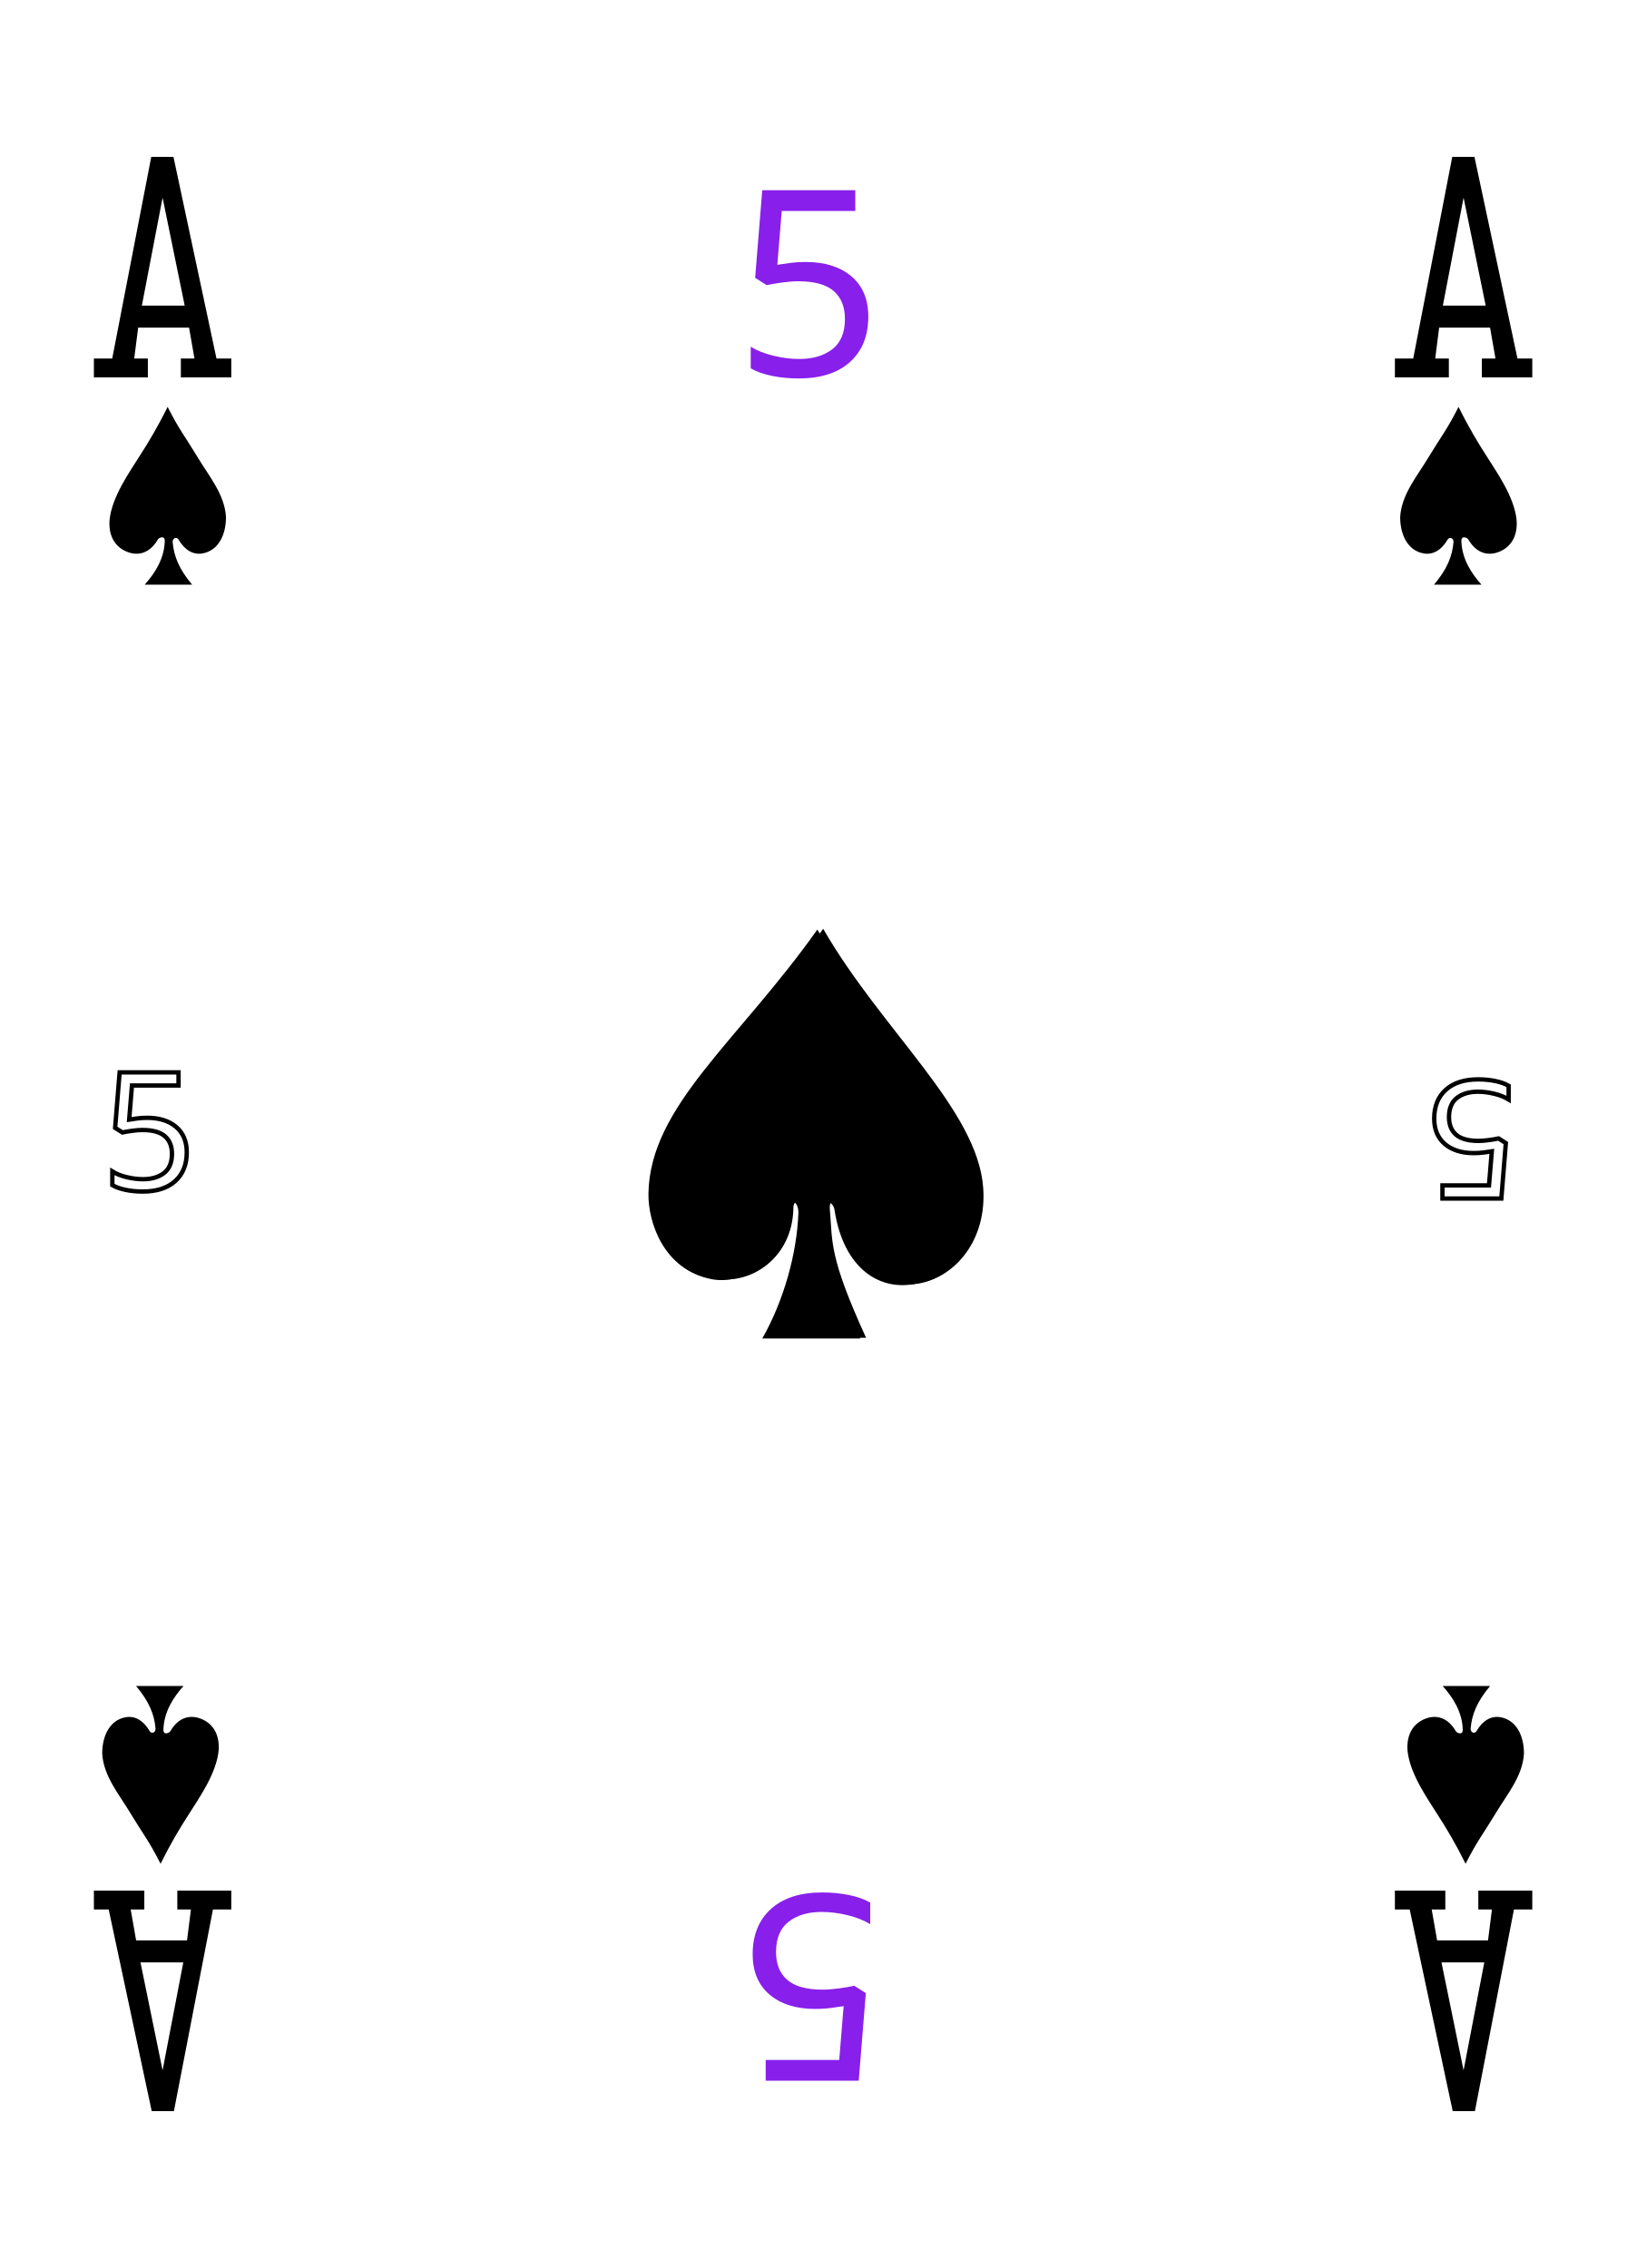
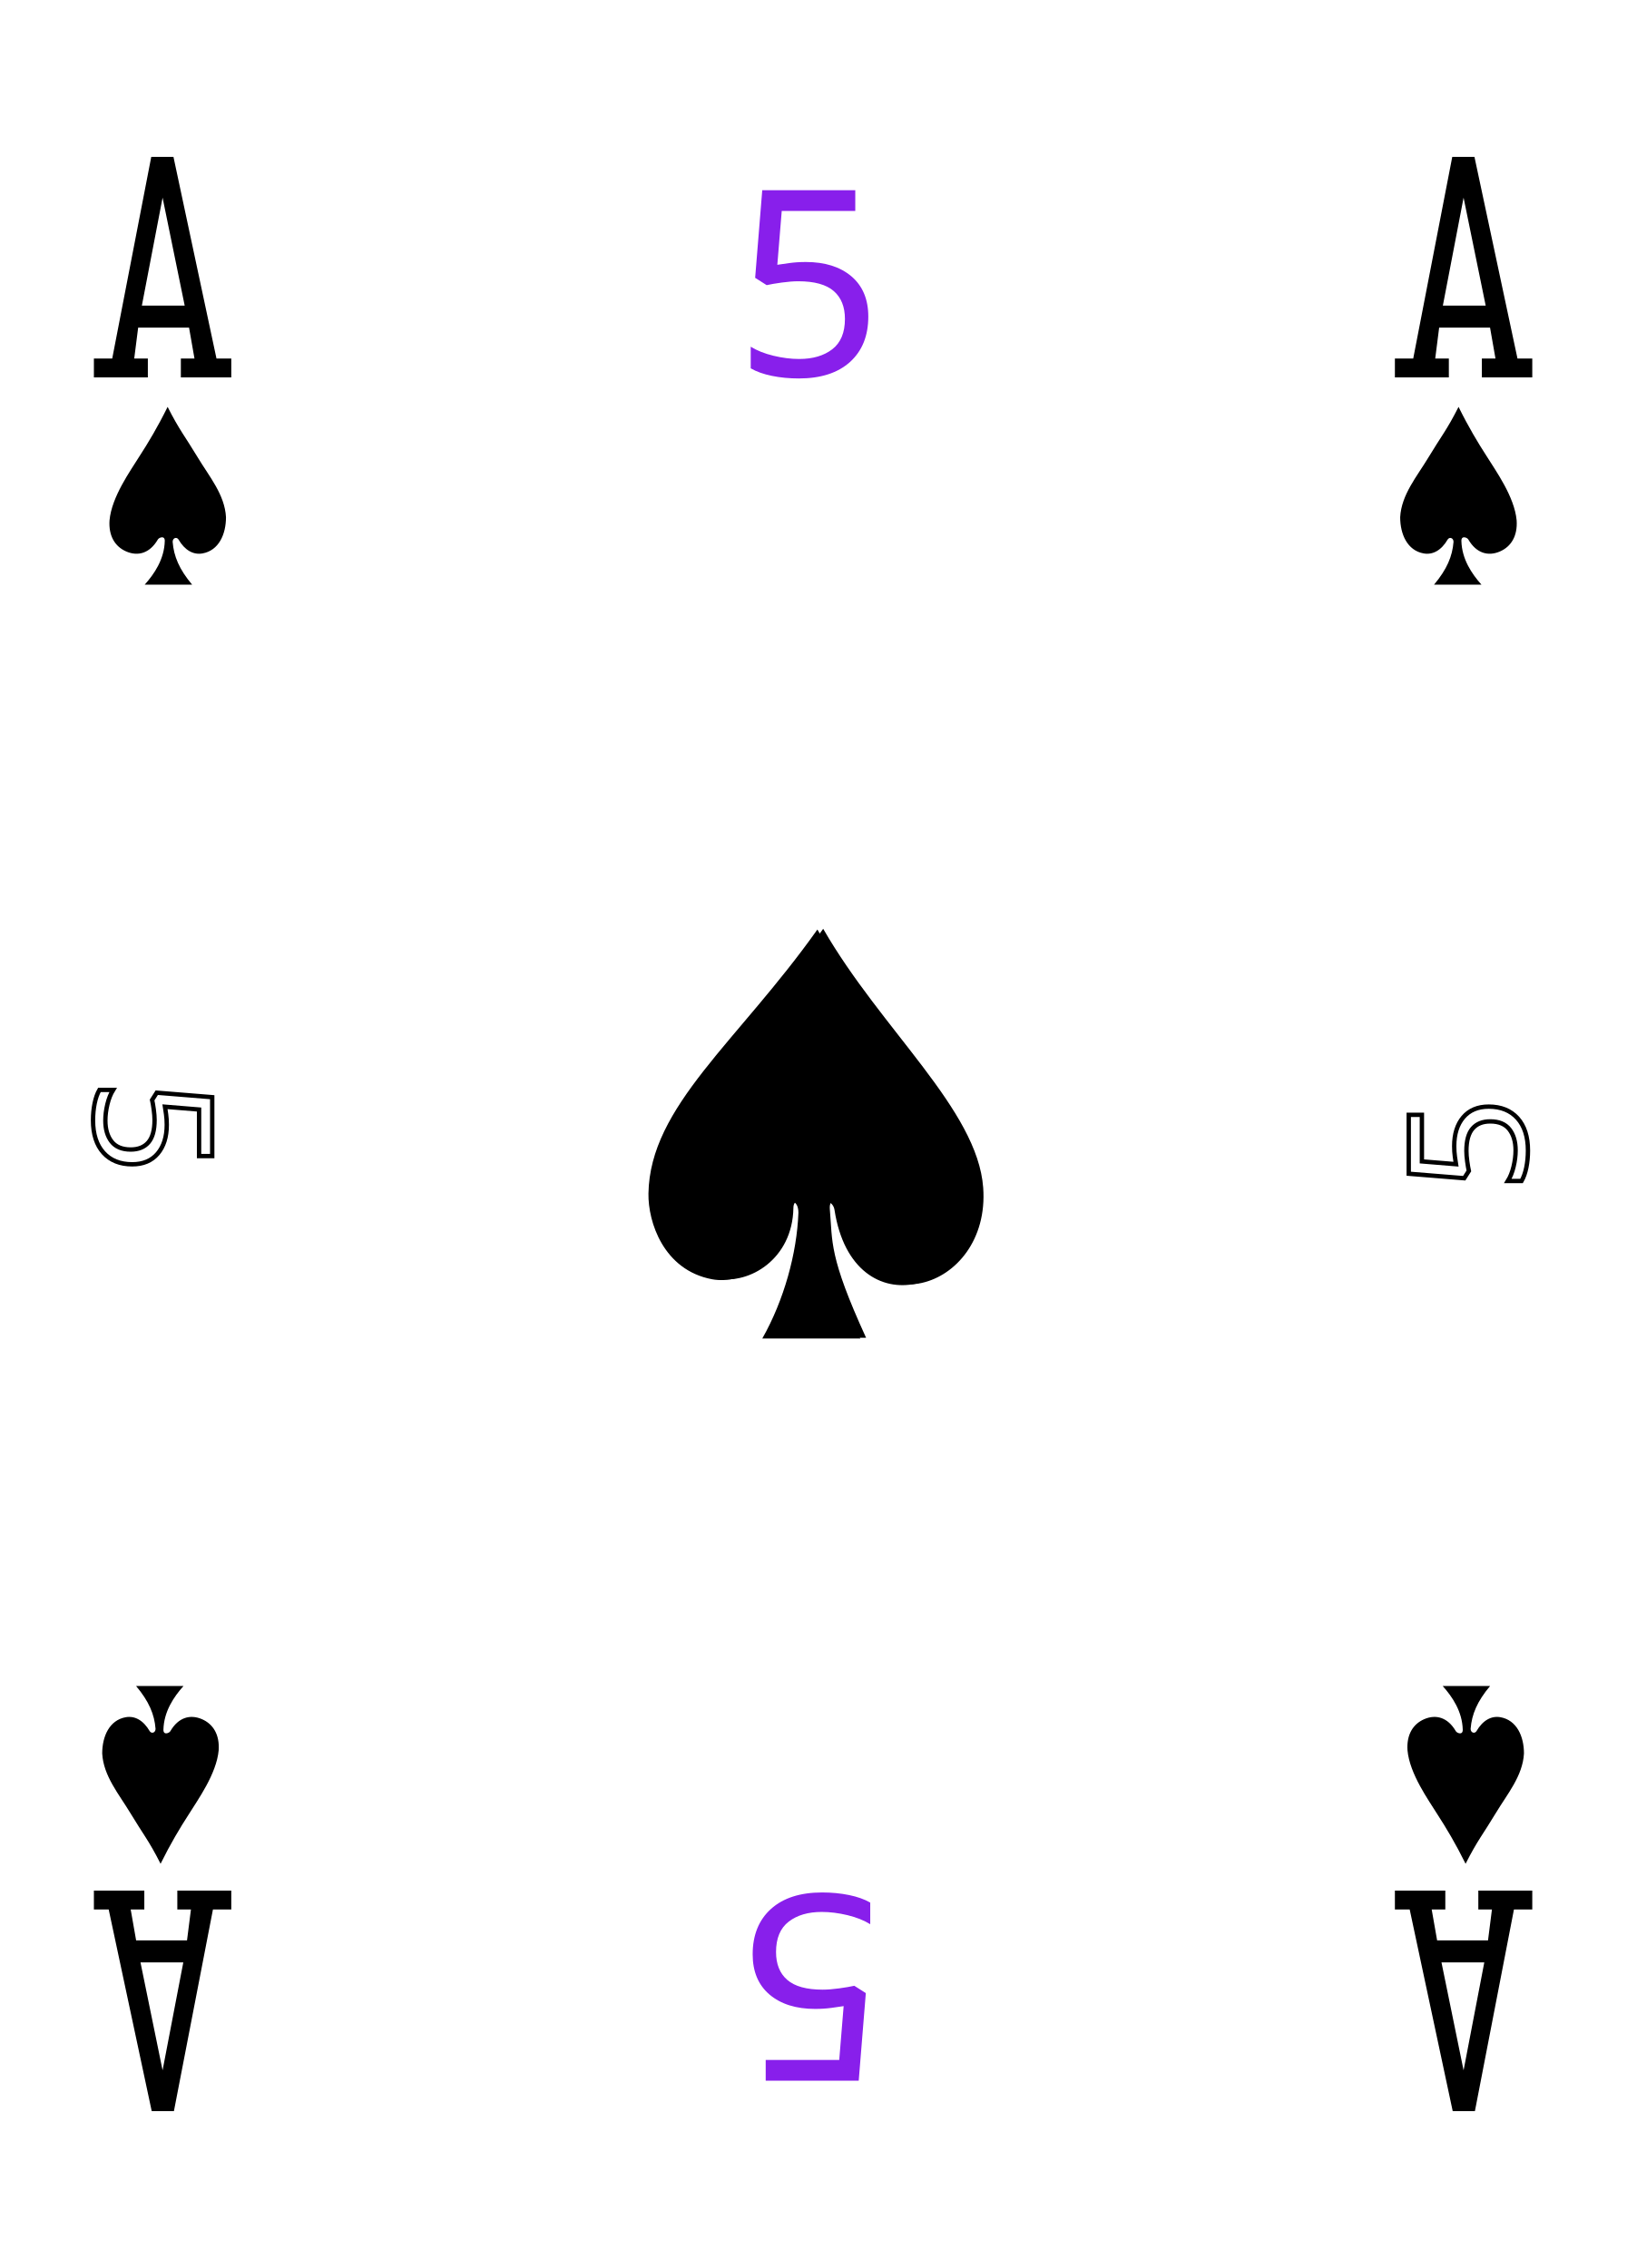
<svg xmlns="http://www.w3.org/2000/svg" xmlns:xlink="http://www.w3.org/1999/xlink" width="224.25" height="312.781" id="svg18947" version="1.1">
  <defs id="defs18949">
    <linearGradient id="linearGradient3006">
      <stop style="stop-color:#ffffff;stop-opacity:1;" offset="0" id="stop3008" />
      <stop id="stop3014" offset="0.377" style="stop-color:#7f7f7f;stop-opacity:1;" />
      <stop style="stop-color:#ffffff;stop-opacity:1;" offset="0.802" id="stop3016" />
      <stop style="stop-color:#cccccc;stop-opacity:1" offset="1" id="stop3010" />
    </linearGradient>
    <linearGradient id="linearGradient3804">
      <stop style="stop-color:#000000;stop-opacity:1;" offset="0" id="stop3806" />
      <stop id="stop3812" offset="0.5" style="stop-color:#333333;stop-opacity:1" />
      <stop style="stop-color:#000000;stop-opacity:1;" offset="1" id="stop3808" />
    </linearGradient>
    <linearGradient id="linearGradient3833">
      <stop style="stop-color:#000000;stop-opacity:1;" offset="0" id="stop3835" />
      <stop id="stop3841" offset="0.5" style="stop-color:#333333;stop-opacity:1" />
      <stop style="stop-color:#000000;stop-opacity:1" offset="1" id="stop3837" />
    </linearGradient>
    <linearGradient id="linearGradient3851">
      <stop style="stop-color:#808080;stop-opacity:1;" offset="0" id="stop3853" />
      <stop id="stop3859" offset="0.5" style="stop-color:#ffffff;stop-opacity:1;" />
      <stop style="stop-color:#808080;stop-opacity:1;" offset="1" id="stop3855" />
    </linearGradient>
    <radialGradient xlink:href="#linearGradient3933-4-3" id="radialGradient3939-7-7" cx="44.15" cy="208.928" fx="44.15" fy="208.928" r="74.727" gradientTransform="matrix(0.9724199,-0.00350785,0.00204639,0.4092987,4026.407,-290.6514)" gradientUnits="userSpaceOnUse" />
    <linearGradient id="linearGradient3933-4-3">
      <stop style="stop-color:#000000;stop-opacity:1;" offset="0" id="stop3935-0-7" />
      <stop style="stop-color:#000000;stop-opacity:0;" offset="1" id="stop3937-9-2" />
    </linearGradient>
    <linearGradient xlink:href="#linearGradient3006-1-5" id="linearGradient3012-2-7" x1="81.906" y1="294.384" x2="178.156" y2="294.384" gradientUnits="userSpaceOnUse" gradientTransform="translate(3914.848,-255.2825)" />
    <linearGradient id="linearGradient3006-1-5">
      <stop style="stop-color:#ffffff;stop-opacity:1;" offset="0" id="stop3008-6-4" />
      <stop id="stop3014-8-12" offset="0.377" style="stop-color:#7f7f7f;stop-opacity:1;" />
      <stop style="stop-color:#ffffff;stop-opacity:1;" offset="0.802" id="stop3016-5-0" />
      <stop style="stop-color:#cccccc;stop-opacity:1" offset="1" id="stop3010-7-0" />
    </linearGradient>
    <linearGradient gradientTransform="translate(3914.848,-376.2825)" xlink:href="#linearGradient3804-6-4" id="linearGradient3810-9-1" x1="65.224" y1="394.696" x2="156.749" y2="394.696" gradientUnits="userSpaceOnUse" />
    <linearGradient id="linearGradient3804-6-4">
      <stop style="stop-color:#000000;stop-opacity:1;" offset="0" id="stop3806-1-6" />
      <stop id="stop3812-4-0" offset="0.5" style="stop-color:#333333;stop-opacity:1" />
      <stop style="stop-color:#000000;stop-opacity:1;" offset="1" id="stop3808-2-7" />
    </linearGradient>
    <radialGradient xlink:href="#linearGradient3024-3-7" id="radialGradient3030-7-1" cx="114.593" cy="428.493" fx="114.593" fy="428.493" r="43.142" gradientTransform="matrix(0.7913852,4.4166814e-8,0,0.4810074,3940.863,-177.7307)" gradientUnits="userSpaceOnUse" />
    <linearGradient id="linearGradient3024-3-7">
      <stop id="stop3028-2-7" offset="0" style="stop-color:#000000;stop-opacity:1" />
      <stop id="stop3026-2-7" offset="1" style="stop-color:#242424;stop-opacity:1;" />
    </linearGradient>
    <linearGradient gradientTransform="translate(3914.848,-376.2825)" xlink:href="#linearGradient3101-2-3" id="linearGradient3113-4-7" gradientUnits="userSpaceOnUse" x1="145.602" y1="375.926" x2="183.78" y2="390.783" />
    <linearGradient id="linearGradient3101-2-3">
      <stop style="stop-color:#000000;stop-opacity:1;" offset="0" id="stop3103-4-3" />
      <stop style="stop-color:#000000;stop-opacity:0;" offset="1" id="stop3105-5-5" />
    </linearGradient>
    <linearGradient gradientTransform="translate(3914.848,-376.2825)" xlink:href="#linearGradient3101-2-3" id="linearGradient3107-7-9" x1="113.006" y1="395.661" x2="116.814" y2="405.196" gradientUnits="userSpaceOnUse" />
    <linearGradient xlink:href="#linearGradient3833-1-81" id="linearGradient3086-3-9" gradientUnits="userSpaceOnUse" gradientTransform="matrix(0.4384643,7.9081918e-4,-6.5324466e-4,0.5308057,903.2701,-3758.355)" x1="-158.781" y1="459.141" x2="-128.625" y2="459.141" />
    <linearGradient id="linearGradient3833-1-81">
      <stop style="stop-color:#000000;stop-opacity:1;" offset="0" id="stop3835-5-82" />
      <stop id="stop3841-2-6" offset="0.5" style="stop-color:#333333;stop-opacity:1" />
      <stop style="stop-color:#000000;stop-opacity:1" offset="1" id="stop3837-7-6" />
    </linearGradient>
    <linearGradient xlink:href="#linearGradient3851-5-38" id="linearGradient3088-8-0" gradientUnits="userSpaceOnUse" gradientTransform="matrix(0.4384643,7.9081918e-4,-6.5324466e-4,0.5308057,970.1511,-3759.495)" x1="-311.312" y1="463.516" x2="-281.156" y2="463.516" />
    <linearGradient id="linearGradient3851-5-38">
      <stop style="stop-color:#808080;stop-opacity:1;" offset="0" id="stop3853-1-0" />
      <stop id="stop3859-7-1" offset="0.5" style="stop-color:#ffffff;stop-opacity:1;" />
      <stop style="stop-color:#808080;stop-opacity:1;" offset="1" id="stop3855-1-2" />
    </linearGradient>
    <radialGradient xlink:href="#linearGradient3933-4" id="radialGradient3939-7" cx="44.15" cy="208.928" fx="44.15" fy="208.928" r="74.727" gradientTransform="matrix(0.9724199,-0.00350785,0.00204639,0.4092987,4026.407,-290.6515)" gradientUnits="userSpaceOnUse" />
    <linearGradient id="linearGradient3933-4">
      <stop style="stop-color:#000000;stop-opacity:1;" offset="0" id="stop3935-0" />
      <stop style="stop-color:#000000;stop-opacity:0;" offset="1" id="stop3937-9" />
    </linearGradient>
    <linearGradient xlink:href="#linearGradient3006-1" id="linearGradient3012-2" x1="81.906" y1="294.384" x2="178.156" y2="294.384" gradientUnits="userSpaceOnUse" gradientTransform="translate(3914.848,-255.2825)" />
    <linearGradient id="linearGradient3006-1">
      <stop style="stop-color:#ffffff;stop-opacity:1;" offset="0" id="stop3008-6" />
      <stop id="stop3014-8" offset="0.377" style="stop-color:#7f7f7f;stop-opacity:1;" />
      <stop style="stop-color:#ffffff;stop-opacity:1;" offset="0.802" id="stop3016-5" />
      <stop style="stop-color:#cccccc;stop-opacity:1" offset="1" id="stop3010-7" />
    </linearGradient>
    <linearGradient gradientTransform="translate(3914.848,-376.2825)" xlink:href="#linearGradient3804-6" id="linearGradient3810-9" x1="65.224" y1="394.696" x2="156.749" y2="394.696" gradientUnits="userSpaceOnUse" />
    <linearGradient id="linearGradient3804-6">
      <stop style="stop-color:#000000;stop-opacity:1;" offset="0" id="stop3806-1" />
      <stop id="stop3812-4" offset="0.5" style="stop-color:#333333;stop-opacity:1" />
      <stop style="stop-color:#000000;stop-opacity:1;" offset="1" id="stop3808-2" />
    </linearGradient>
    <radialGradient xlink:href="#linearGradient3024-3" id="radialGradient3030-7" cx="114.593" cy="428.493" fx="114.593" fy="428.493" r="43.142" gradientTransform="matrix(0.7913852,4.4166814e-8,0,0.4810074,3940.863,-177.7307)" gradientUnits="userSpaceOnUse" />
    <linearGradient id="linearGradient3024-3">
      <stop id="stop3028-2" offset="0" style="stop-color:#000000;stop-opacity:1" />
      <stop id="stop3026-2" offset="1" style="stop-color:#242424;stop-opacity:1;" />
    </linearGradient>
    <linearGradient gradientTransform="translate(3914.848,-376.2825)" xlink:href="#linearGradient3101-2" id="linearGradient3113-4" gradientUnits="userSpaceOnUse" x1="145.602" y1="375.926" x2="183.78" y2="390.783" />
    <linearGradient id="linearGradient3101-2">
      <stop style="stop-color:#000000;stop-opacity:1;" offset="0" id="stop3103-4" />
      <stop style="stop-color:#000000;stop-opacity:0;" offset="1" id="stop3105-5" />
    </linearGradient>
    <linearGradient gradientTransform="translate(3914.848,-376.2825)" xlink:href="#linearGradient3101-2" id="linearGradient3107-7" x1="113.006" y1="395.661" x2="116.814" y2="405.196" gradientUnits="userSpaceOnUse" />
    <linearGradient xlink:href="#linearGradient3833-1" id="linearGradient3086-3" gradientUnits="userSpaceOnUse" gradientTransform="matrix(0.4384643,7.9081918e-4,-6.5324466e-4,0.5308057,903.2701,-3758.355)" x1="-158.781" y1="459.141" x2="-128.625" y2="459.141" />
    <linearGradient id="linearGradient3833-1">
      <stop style="stop-color:#000000;stop-opacity:1;" offset="0" id="stop3835-5" />
      <stop id="stop3841-2" offset="0.5" style="stop-color:#333333;stop-opacity:1" />
      <stop style="stop-color:#000000;stop-opacity:1" offset="1" id="stop3837-7" />
    </linearGradient>
    <linearGradient xlink:href="#linearGradient3851-5" id="linearGradient3088-8" gradientUnits="userSpaceOnUse" gradientTransform="matrix(0.4384643,7.9081918e-4,-6.5324466e-4,0.5308057,970.1512,-3759.495)" x1="-311.312" y1="463.516" x2="-281.156" y2="463.516" />
    <linearGradient id="linearGradient3851-5">
      <stop style="stop-color:#808080;stop-opacity:1;" offset="0" id="stop3853-1" />
      <stop id="stop3859-7" offset="0.5" style="stop-color:#ffffff;stop-opacity:1;" />
      <stop style="stop-color:#808080;stop-opacity:1;" offset="1" id="stop3855-1" />
    </linearGradient>
    <radialGradient xlink:href="#linearGradient3933-4-1" id="radialGradient3939-7-9" cx="44.15" cy="208.928" fx="44.15" fy="208.928" r="74.727" gradientTransform="matrix(0.9724199,-0.00350785,0.00204639,0.4092987,3999.1,-324.0036)" gradientUnits="userSpaceOnUse" />
    <linearGradient id="linearGradient3933-4-1">
      <stop style="stop-color:#000000;stop-opacity:1;" offset="0" id="stop3935-0-5" />
      <stop style="stop-color:#000000;stop-opacity:0;" offset="1" id="stop3937-9-7" />
    </linearGradient>
    <linearGradient xlink:href="#linearGradient3006-1-3" id="linearGradient3012-2-3" x1="81.906" y1="294.384" x2="178.156" y2="294.384" gradientUnits="userSpaceOnUse" gradientTransform="translate(3889.116,-292.3874)" />
    <linearGradient id="linearGradient3006-1-3">
      <stop style="stop-color:#ffffff;stop-opacity:1;" offset="0" id="stop3008-6-42" />
      <stop id="stop3014-8-2" offset="0.377" style="stop-color:#7f7f7f;stop-opacity:1;" />
      <stop style="stop-color:#ffffff;stop-opacity:1;" offset="0.802" id="stop3016-5-01" />
      <stop style="stop-color:#cccccc;stop-opacity:1" offset="1" id="stop3010-7-2" />
    </linearGradient>
    <linearGradient gradientTransform="translate(3889.116,-413.3874)" xlink:href="#linearGradient3804-6-7" id="linearGradient3810-9-7" x1="65.224" y1="394.696" x2="156.749" y2="394.696" gradientUnits="userSpaceOnUse" />
    <linearGradient id="linearGradient3804-6-7">
      <stop style="stop-color:#000000;stop-opacity:1;" offset="0" id="stop3806-1-0" />
      <stop id="stop3812-4-2" offset="0.5" style="stop-color:#333333;stop-opacity:1" />
      <stop style="stop-color:#000000;stop-opacity:1;" offset="1" id="stop3808-2-4" />
    </linearGradient>
    <radialGradient xlink:href="#linearGradient3024-3-3" id="radialGradient3030-7-10" cx="114.593" cy="428.493" fx="114.593" fy="428.493" r="43.142" gradientTransform="matrix(0.7913852,4.4166814e-8,0,0.4810074,3915.131,-214.8356)" gradientUnits="userSpaceOnUse" />
    <linearGradient id="linearGradient3024-3-3">
      <stop id="stop3028-2-73" offset="0" style="stop-color:#000000;stop-opacity:1" />
      <stop id="stop3026-2-9" offset="1" style="stop-color:#242424;stop-opacity:1;" />
    </linearGradient>
    <linearGradient gradientTransform="translate(3889.116,-413.3874)" xlink:href="#linearGradient3101-2-9" id="linearGradient3113-4-5" gradientUnits="userSpaceOnUse" x1="145.602" y1="375.926" x2="183.78" y2="390.783" />
    <linearGradient id="linearGradient3101-2-9">
      <stop style="stop-color:#000000;stop-opacity:1;" offset="0" id="stop3103-4-7" />
      <stop style="stop-color:#000000;stop-opacity:0;" offset="1" id="stop3105-5-2" />
    </linearGradient>
    <linearGradient gradientTransform="translate(3889.116,-413.3874)" xlink:href="#linearGradient3101-2-9" id="linearGradient3107-7-0" x1="113.006" y1="395.661" x2="116.814" y2="405.196" gradientUnits="userSpaceOnUse" />
    <linearGradient xlink:href="#linearGradient3833-1-8" id="linearGradient3086-3-2" gradientUnits="userSpaceOnUse" gradientTransform="matrix(0.4384643,7.9081918e-4,-6.5324466e-4,0.5308057,860.242,-3744.662)" x1="-158.781" y1="459.141" x2="-128.625" y2="459.141" />
    <linearGradient id="linearGradient3833-1-8">
      <stop style="stop-color:#000000;stop-opacity:1;" offset="0" id="stop3835-5-6" />
      <stop id="stop3841-2-7" offset="0.5" style="stop-color:#333333;stop-opacity:1" />
      <stop style="stop-color:#000000;stop-opacity:1" offset="1" id="stop3837-7-0" />
    </linearGradient>
    <linearGradient xlink:href="#linearGradient3851-5-1" id="linearGradient3088-8-8" gradientUnits="userSpaceOnUse" gradientTransform="matrix(0.4384643,7.9081918e-4,-6.5324466e-4,0.5308057,927.123,-3745.802)" x1="-311.312" y1="463.516" x2="-281.156" y2="463.516" />
    <linearGradient id="linearGradient3851-5-1">
      <stop style="stop-color:#808080;stop-opacity:1;" offset="0" id="stop3853-1-8" />
      <stop id="stop3859-7-3" offset="0.5" style="stop-color:#ffffff;stop-opacity:1;" />
      <stop style="stop-color:#808080;stop-opacity:1;" offset="1" id="stop3855-1-0" />
    </linearGradient>
  </defs>
  <g transform="translate(-247.874,-381.6862)" id="layer1">
    <g transform="matrix(0.95,0,0,0.95,272.1042,-7367.394)" id="g10916" style="display:inline">
      <path d="m -11.878,8211.709 0,-2.737 2.661,0 5.664,-29.271 3.223,0 6.243,29.271 2.148,0 0,2.737 -7.318,0 0,-2.737 1.977,0 -0.788,-4.486 -7.386,0 -0.57,4.486 1.977,0 0,2.737 z M 1.3,8201.293 l -3.209,-15.67 -3.007,15.67 z" id="path7183-8" style="fill:#000000;fill-opacity:1;display:inline" />
      <path d="m 196.88,8431.388 0,2.737 -2.661,0 -5.664,29.271 -3.223,0 -6.243,-29.271 -2.148,0 0,-2.737 7.318,0 0,2.737 -1.977,0 0.788,4.486 7.386,0 0.57,-4.486 -1.977,0 0,-2.737 z m -13.178,10.416 3.208,15.67 3.007,-15.67 z" id="path7186-6" style="fill:#000000;fill-opacity:1;display:inline" />
      <path style="fill:#000000;fill-opacity:1;display:inline" id="path3192" d="m 91.212,8332.895 c 0.015,-2.026 -1.587,-2.064 -1.569,-0.586 -0.134,7.429 -6.417,11.086 -10.981,10.219 -7.036,-1.338 -9.282,-8.322 -9.215,-12.435 0.207,-12.696 12.988,-22.058 24.52,-38.335 8.45,14.691 22.397,26.23 23.223,37.586 1.098,15.098 -18.009,20.73 -20.737,3.133 -0.176,-1.243 -1.64,-1.801 -1.526,-0.065 0.414,4.823 -0.175,6.831 5.266,18.719 l -14.222,0 c 3.15,-5.555 5.025,-12.374 5.24,-18.236 z" />
      <path style="fill:#000000;fill-opacity:1;display:inline" id="path3308" d="m -1.59,8235.453 c 0.01,-0.872 -0.895,-0.465 -1.018,-0.19 -1.163,1.986 -2.865,2.448 -4.548,1.732 -1.667,-0.709 -2.604,-2.28 -2.454,-4.522 0.31,-3.438 3.035,-7.2 4.355,-9.326 1.252,-1.93 2.628,-4.222 4.077,-7.154 1.697,3.363 2.559,4.321 4.405,7.391 1.626,2.704 3.893,5.353 4.067,8.622 0,2.485 -1.046,4.832 -3.399,5.259 -1.331,0.242 -2.579,-0.442 -3.504,-2.037 -0.282,-0.407 -0.849,-0.195 -0.839,0.362 0.165,2.093 0.955,3.983 2.829,6.212 l -6.887,0 c 1.41,-1.576 2.849,-3.704 2.915,-6.349 z" />
      <path style="fill:#000000;fill-opacity:1;display:inline" id="path3330" d="m 186.79,8408.028 c 0.01,0.872 -0.895,0.465 -1.018,0.19 -1.163,-1.986 -2.865,-2.448 -4.548,-1.732 -1.667,0.709 -2.604,2.28 -2.454,4.522 0.31,3.438 3.035,7.2 4.355,9.326 1.252,1.93 2.628,4.222 4.077,7.154 1.697,-3.363 2.559,-4.321 4.405,-7.392 1.626,-2.704 3.893,-5.353 4.067,-8.622 0,-2.485 -1.046,-4.832 -3.399,-5.259 -1.331,-0.242 -2.579,0.442 -3.504,2.037 -0.282,0.407 -0.849,0.195 -0.839,-0.362 0.165,-2.093 0.955,-3.983 2.829,-6.212 l -6.887,0 c 1.41,1.576 2.849,3.704 2.915,6.349 z" />
      <path style="fill:#000000;fill-opacity:1;display:inline" id="path7940" d="m 90.371,8332.999 c 0.015,-2.026 -1.587,-2.064 -1.569,-0.586 -0.134,7.429 -6.417,11.086 -10.981,10.219 -7.036,-1.338 -9.282,-8.322 -9.215,-12.435 0.207,-12.696 12.988,-22.058 24.52,-38.335 8.45,14.691 22.397,26.23 23.223,37.586 1.098,15.098 -18.009,20.73 -20.737,3.133 -0.176,-1.243 -1.64,-1.801 -1.526,-0.065 0.414,4.823 -0.175,6.831 5.266,18.719 l -14.222,0 c 3.15,-5.555 5.025,-12.374 5.24,-18.236 z" />
      <path d="m 176.941,8211.709 0,-2.737 2.661,0 5.664,-29.271 3.223,0 6.243,29.271 2.148,0 0,2.737 -7.318,0 0,-2.737 1.977,0 -0.788,-4.486 -7.386,0 -0.57,4.486 1.977,0 0,2.737 z m 13.178,-10.416 -3.209,-15.67 -3.007,15.67 z" id="path7183-8-6" style="fill:#000000;fill-opacity:1;display:inline" />
      <path d="m 8.061,8431.388 0,2.737 -2.661,0 -5.664,29.271 -3.223,0 -6.243,-29.271 -2.148,0 0,-2.737 7.318,0 0,2.737 -1.977,0 0.788,4.486 7.386,0 0.57,-4.486 -1.977,0 0,-2.737 z m -13.178,10.416 3.208,15.67 3.007,-15.67 z" id="path7186-6-1" style="fill:#000000;fill-opacity:1;display:inline" />
      <path style="fill:#000000;fill-opacity:1;display:inline" id="path3308-2" d="m 186.592,8235.453 c -0.01,-0.872 0.895,-0.465 1.018,-0.19 1.163,1.986 2.865,2.448 4.548,1.732 1.667,-0.709 2.604,-2.28 2.454,-4.522 -0.31,-3.438 -3.035,-7.199 -4.355,-9.326 -1.252,-1.93 -2.628,-4.222 -4.077,-7.154 -1.697,3.363 -2.559,4.321 -4.405,7.391 -1.626,2.704 -3.893,5.353 -4.067,8.622 0,2.485 1.046,4.832 3.399,5.26 1.331,0.242 2.579,-0.442 3.504,-2.037 0.282,-0.407 0.849,-0.195 0.839,0.362 -0.165,2.093 -0.955,3.983 -2.829,6.212 l 6.887,0 c -1.41,-1.576 -2.849,-3.704 -2.915,-6.349 z" />
      <path style="fill:#000000;fill-opacity:1;display:inline" id="path3330-4" d="m -1.788,8408.028 c -0.01,0.872 0.895,0.465 1.018,0.19 1.163,-1.986 2.865,-2.448 4.548,-1.732 1.667,0.709 2.604,2.28 2.454,4.522 -0.31,3.438 -3.035,7.2 -4.355,9.326 -1.252,1.93 -2.628,4.222 -4.077,7.154 -1.697,-3.363 -2.559,-4.321 -4.405,-7.391 -1.626,-2.704 -3.893,-5.353 -4.067,-8.622 0,-2.485 1.046,-4.832 3.399,-5.259 1.331,-0.242 2.579,0.442 3.504,2.037 0.282,0.406 0.849,0.195 0.839,-0.362 -0.165,-2.093 -0.955,-3.983 -2.829,-6.212 l 6.887,0 c -1.41,1.576 -2.849,3.704 -2.915,6.349 z" />
    </g>
    <g id="g449105" transform="matrix(0.95,0,0,0.95,17.98107,26.90384)">
      <g transform="translate(0.8400518,-0.1041688)" id="g4761">
        <g transform="translate(267.499,609.53)" id="g10436" style="display:inline" />
        <g style="fill:#881feb;fill-opacity:1" transform="translate(1.3256073e-5,-2.125534e-5)" id="layer1-6">
          <text xml:space="preserve" style="font-size:37.746px;font-style:normal;font-variant:normal;font-weight:normal;font-stretch:normal;text-align:start;line-height:125%;letter-spacing:0px;word-spacing:0px;writing-mode:lr-tb;text-anchor:start;fill:#881feb;fill-opacity:1;stroke:none;font-family:Card Characters;-inkscape-font-specification:Card Characters" x="347.733" y="428.123" id="text70860">
            <tspan id="tspan70862" x="347.733" y="428.123">5</tspan>
          </text>
        </g>
      </g>
-       <g id="layer1-6-7" transform="matrix(0,-0.6330783,0.6330783,0,3.583728,766.6991)" style="fill:none;stroke:#000000;stroke-opacity:1">
-         <text id="text70860-7" y="-348.31" x="399.965" style="font-style:normal;font-variant:normal;font-weight:normal;font-stretch:normal;font-size:37.746px;line-height:125%;font-family:'Card Characters';-inkscape-font-specification:'Card Characters';text-align:start;letter-spacing:0px;word-spacing:0px;writing-mode:lr-tb;text-anchor:start;fill:none;stroke:#000000;stroke-opacity:1" xml:space="preserve" transform="matrix(0,1,-1,0,0,0)">
+       <g id="layer1-6-7" transform="matrix(0.6330783,0,0,0.6330783,35.22364,276.9623)" style="fill:none;stroke:#000000;stroke-opacity:1">
+         <text id="text70860-7" y="-348.31" x="399.965" style="font-size:37.746px;font-style:normal;font-variant:normal;font-weight:normal;font-stretch:normal;text-align:start;line-height:125%;letter-spacing:0px;word-spacing:0px;writing-mode:lr-tb;text-anchor:start;fill:none;stroke:#000000;stroke-opacity:1;font-family:Card Characters;-inkscape-font-specification:Card Characters" xml:space="preserve" transform="matrix(0,1,-1,0,0,0)">
          <tspan y="-348.31" x="399.965" id="tspan75030">5</tspan>
        </text>
      </g>
    </g>
    <g id="g449115" transform="matrix(-0.95,0,0,-0.95,701.2617,1049.652)">
      <g id="g449117" transform="translate(0.8400518,-0.1041688)">
        <g style="display:inline" id="g449119" transform="translate(267.499,609.53)" />
        <g id="g449121" transform="translate(1.3256073e-5,-2.125534e-5)" style="fill:#881feb;fill-opacity:1">
          <text id="text449123" y="428.123" x="347.733" style="font-size:37.746px;font-style:normal;font-variant:normal;font-weight:normal;font-stretch:normal;text-align:start;line-height:125%;letter-spacing:0px;word-spacing:0px;writing-mode:lr-tb;text-anchor:start;fill:#881feb;fill-opacity:1;stroke:none;font-family:Card Characters;-inkscape-font-specification:Card Characters" xml:space="preserve">
            <tspan y="428.123" x="347.733" id="tspan449125">5</tspan>
          </text>
        </g>
      </g>
-       <g style="fill:none;stroke:#000000;stroke-opacity:1" transform="matrix(0,-0.6330783,0.6330783,0,3.583728,766.6991)" id="g449127">
-         <text transform="matrix(0,1,-1,0,0,0)" xml:space="preserve" style="font-style:normal;font-variant:normal;font-weight:normal;font-stretch:normal;font-size:37.746px;line-height:125%;font-family:'Card Characters';-inkscape-font-specification:'Card Characters';text-align:start;letter-spacing:0px;word-spacing:0px;writing-mode:lr-tb;text-anchor:start;fill:none;stroke:#000000;stroke-opacity:1" x="399.965" y="-348.31" id="text449129">
+       <g style="fill:none;stroke:#000000;stroke-opacity:1" transform="matrix(0.6330783,0,0,0.6330783,35.22364,276.9623)" id="g449127">
+         <text transform="matrix(0,1,-1,0,0,0)" xml:space="preserve" style="font-size:37.746px;font-style:normal;font-variant:normal;font-weight:normal;font-stretch:normal;text-align:start;line-height:125%;letter-spacing:0px;word-spacing:0px;writing-mode:lr-tb;text-anchor:start;fill:none;stroke:#000000;stroke-opacity:1;font-family:Card Characters;-inkscape-font-specification:Card Characters" x="399.965" y="-348.31" id="text449129">
          <tspan id="tspan449131" x="399.965" y="-348.31">5</tspan>
        </text>
      </g>
    </g>
  </g>
</svg>
